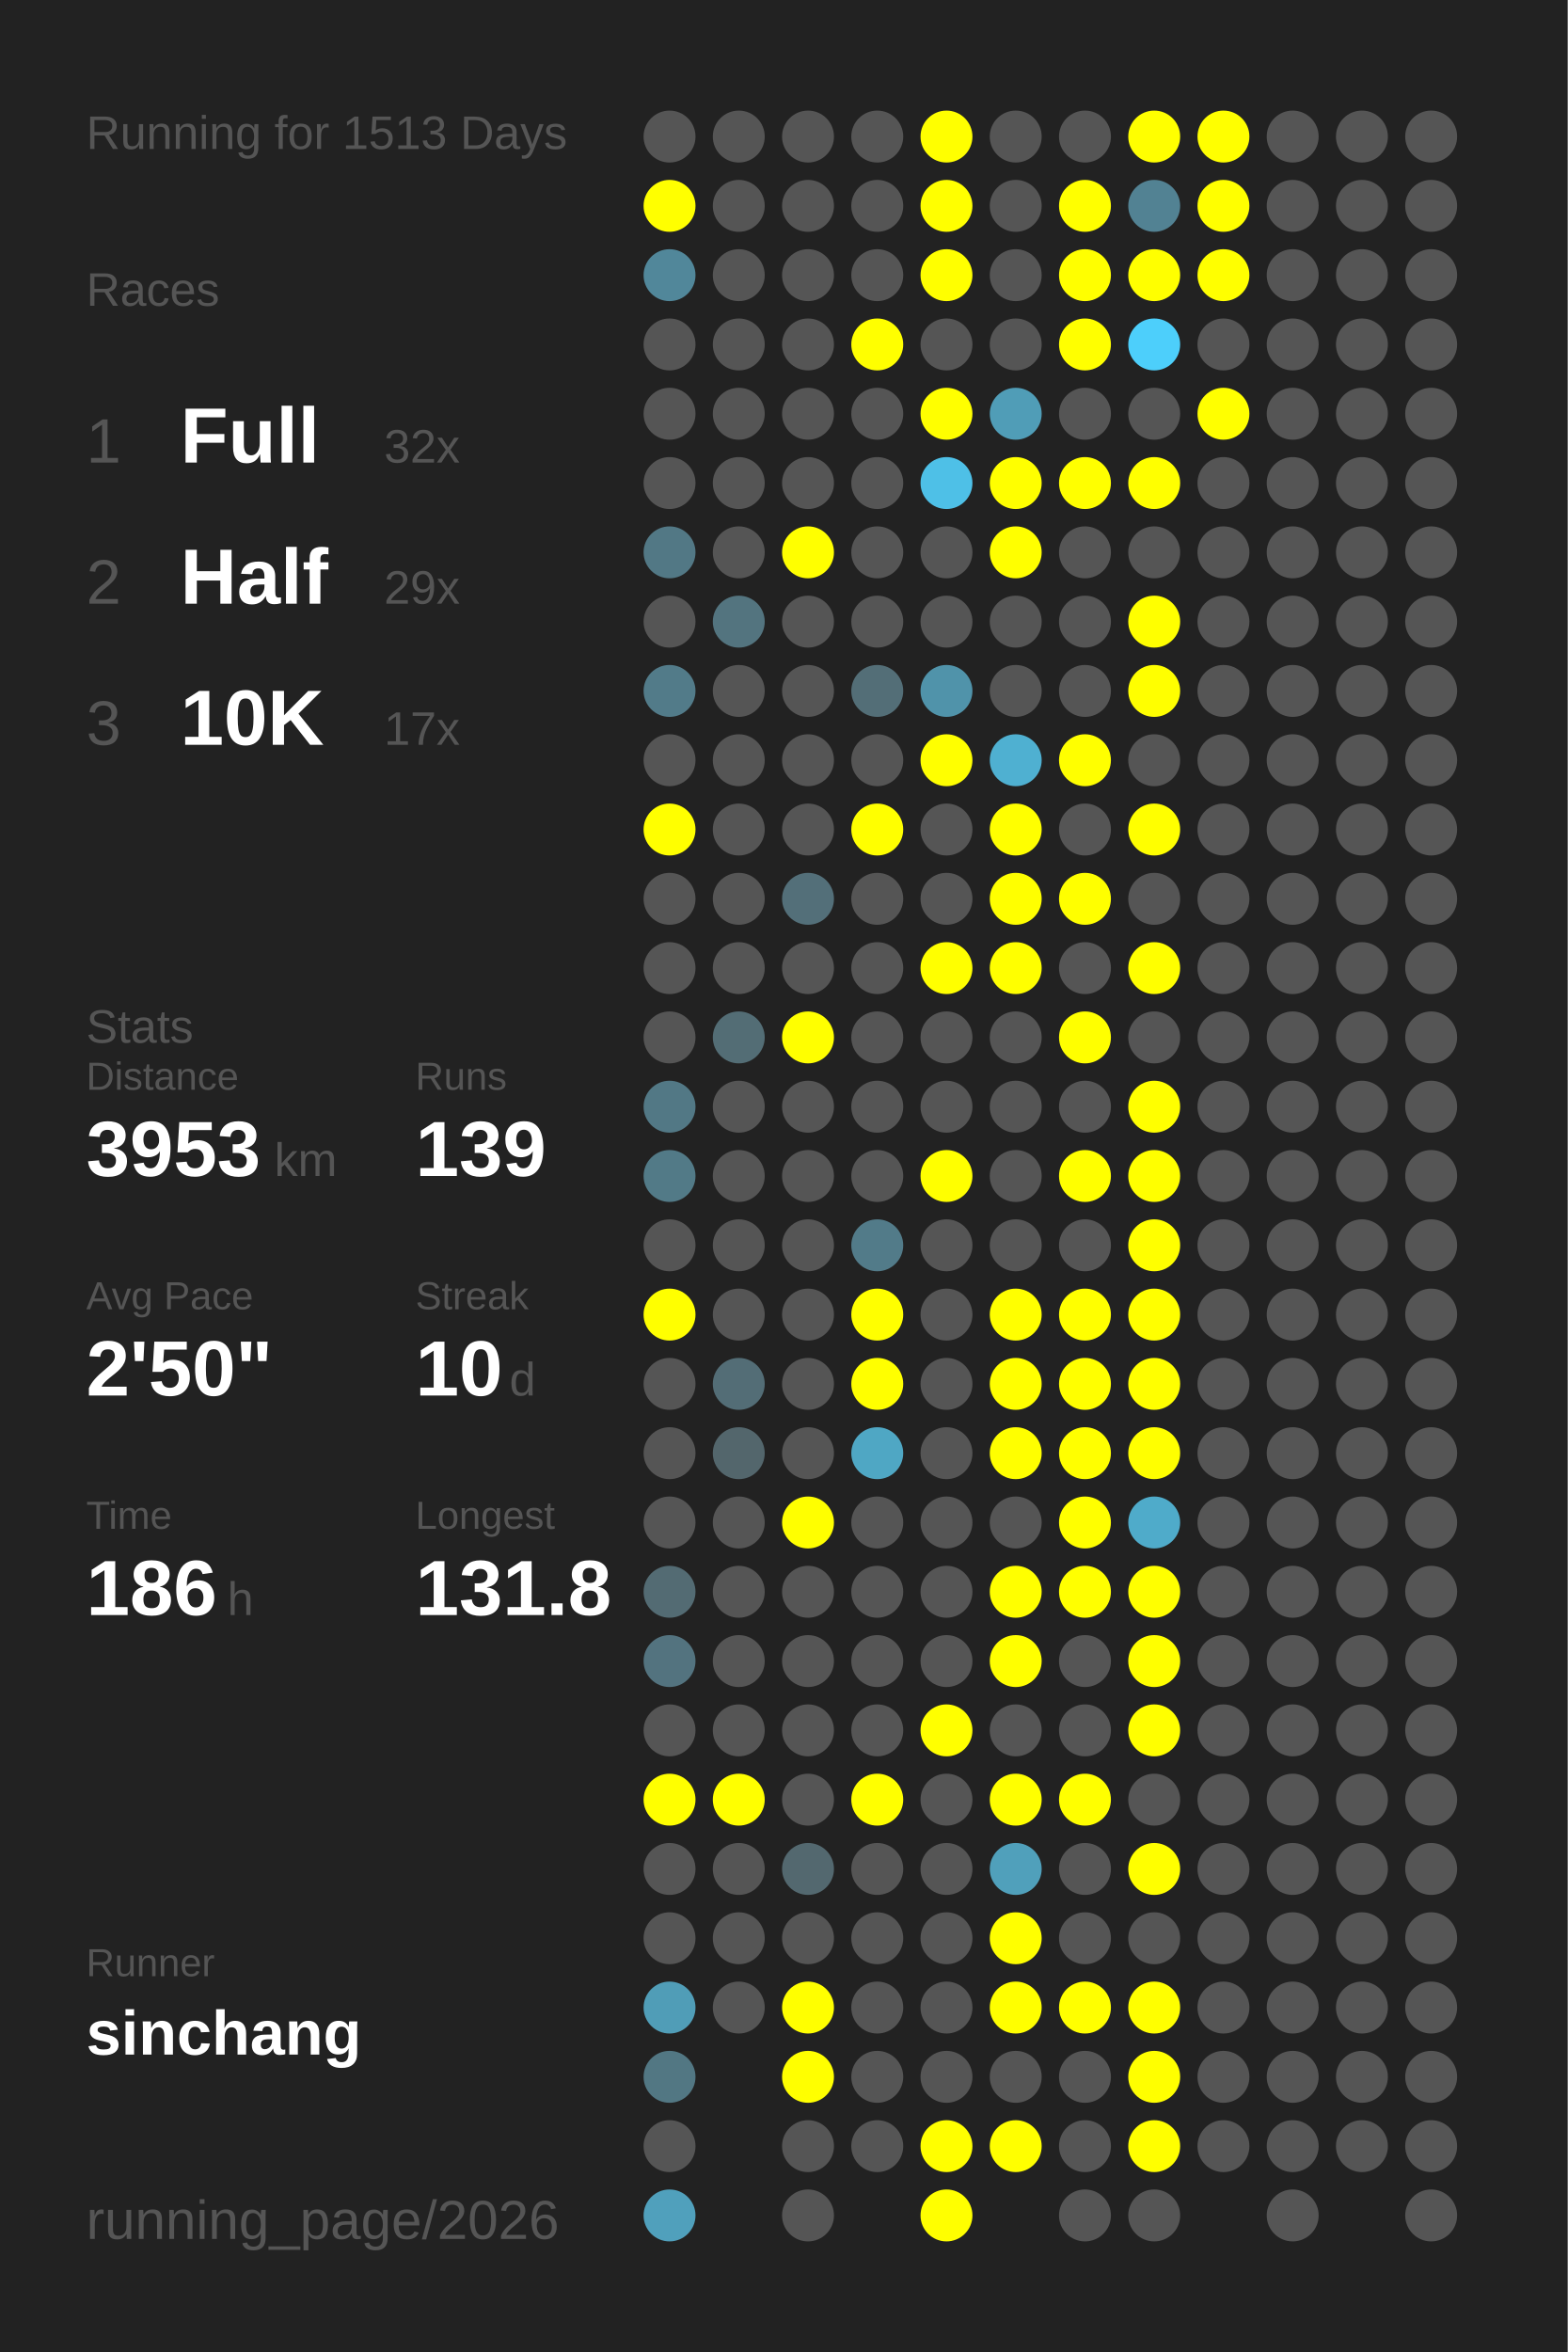
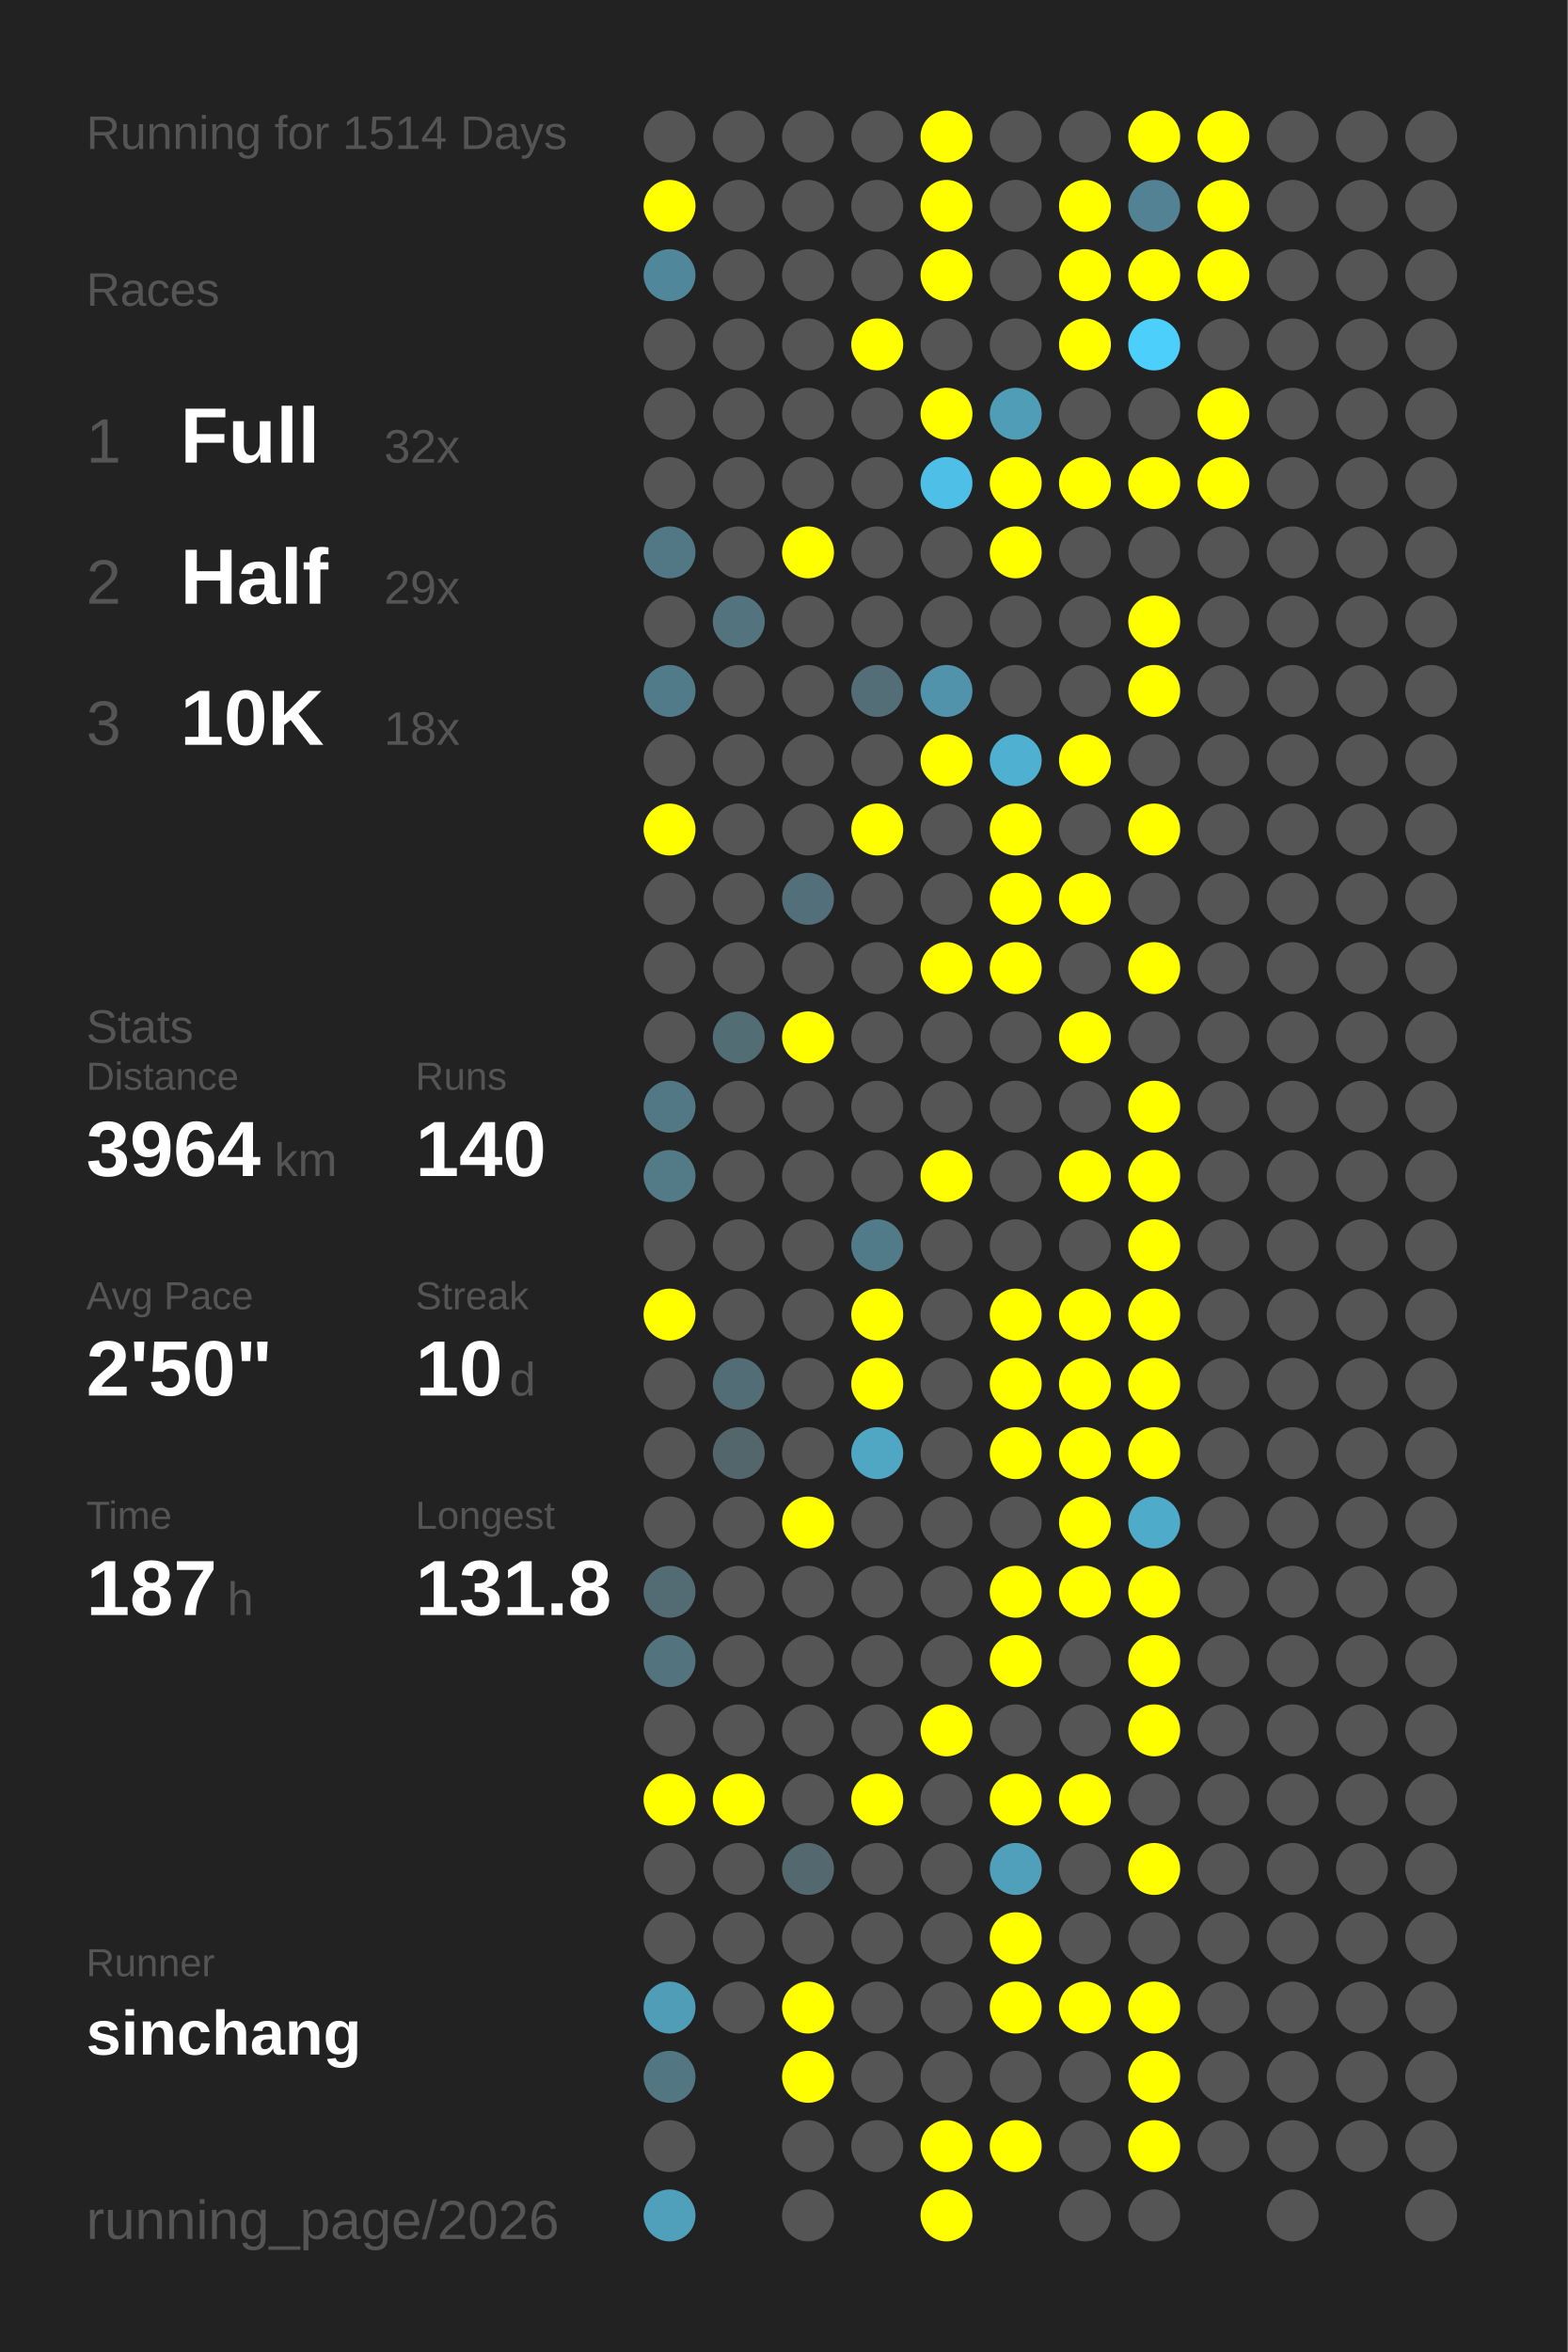
<svg xmlns="http://www.w3.org/2000/svg" baseProfile="full" height="300mm" version="1.1" viewBox="0,0,200,300" width="200mm">
  <defs />
  <rect fill="#222222" height="300" width="200" x="0" y="0" />
-   <text fill="#555555" style="font-size:6px; font-family:Arial;" x="11" y="19">Running for 1513 Days</text>
+   <text fill="#555555" style="font-size:6px; font-family:Arial;" x="11" y="19">Running for 1514 Days</text>
  <text fill="#555555" style="font-size:6px; font-family:Arial;" x="11" y="39">Races</text>
  <text fill="#555555" style="font-size:8px; font-family:Arial;" x="11" y="59">1</text>
  <text fill="#FFFFFF" style="font-size:10px; font-family:Arial; font-weight:bold;" x="23" y="59">Full</text>
  <text fill="#555555" style="font-size:6px; font-family:Arial;" x="49" y="59">32x</text>
  <text fill="#555555" style="font-size:8px; font-family:Arial;" x="11" y="77">2</text>
  <text fill="#FFFFFF" style="font-size:10px; font-family:Arial; font-weight:bold;" x="23" y="77">Half</text>
  <text fill="#555555" style="font-size:6px; font-family:Arial;" x="49" y="77">29x</text>
  <text fill="#555555" style="font-size:8px; font-family:Arial;" x="11" y="95">3</text>
  <text fill="#FFFFFF" style="font-size:10px; font-family:Arial; font-weight:bold;" x="23" y="95">10K</text>
-   <text fill="#555555" style="font-size:6px; font-family:Arial;" x="49" y="95">17x</text>
+   <text fill="#555555" style="font-size:6px; font-family:Arial;" x="49" y="95">18x</text>
  <text fill="#555555" style="font-size:6px; font-family:Arial;" x="11" y="133">Stats</text>
  <text fill="#555555" style="font-size:5px; font-family:Arial;" x="11" y="139">Distance</text>
-   <text fill="#FFFFFF" style="font-size:10px; font-family:Arial; font-weight:bold;" x="11" y="150">3953</text>
+   <text fill="#FFFFFF" style="font-size:10px; font-family:Arial; font-weight:bold;" x="11" y="150">3964</text>
  <text fill="#555555" style="font-size:6px; font-family:Arial;" x="35" y="150">km</text>
  <text fill="#555555" style="font-size:5px; font-family:Arial;" x="53" y="139">Runs</text>
-   <text fill="#FFFFFF" style="font-size:10px; font-family:Arial; font-weight:bold;" x="53" y="150">139</text>
+   <text fill="#FFFFFF" style="font-size:10px; font-family:Arial; font-weight:bold;" x="53" y="150">140</text>
  <text fill="#555555" style="font-size:5px; font-family:Arial;" x="11" y="167">Avg Pace</text>
  <text fill="#FFFFFF" style="font-size:10px; font-family:Arial; font-weight:bold;" x="11" y="178">2'50"</text>
  <text fill="#555555" style="font-size:5px; font-family:Arial;" x="53" y="167">Streak</text>
  <text fill="#FFFFFF" style="font-size:10px; font-family:Arial; font-weight:bold;" x="53" y="178">10</text>
  <text fill="#555555" style="font-size:6px; font-family:Arial;" x="65" y="178">d</text>
  <text fill="#555555" style="font-size:5px; font-family:Arial;" x="11" y="195">Time</text>
-   <text fill="#FFFFFF" style="font-size:10px; font-family:Arial; font-weight:bold;" x="11" y="206">186</text>
+   <text fill="#FFFFFF" style="font-size:10px; font-family:Arial; font-weight:bold;" x="11" y="206">187</text>
  <text fill="#555555" style="font-size:6px; font-family:Arial;" x="29" y="206">h</text>
  <text fill="#555555" style="font-size:5px; font-family:Arial;" x="53" y="195">Longest</text>
  <text fill="#FFFFFF" style="font-size:10px; font-family:Arial; font-weight:bold;" x="53" y="206">131.8</text>
  <text fill="#555555" style="font-size:5px; font-family:Arial;" x="11" y="252.065">Runner</text>
  <text fill="#FFFFFF" style="font-size:8px; font-family:Arial; font-weight:bold;" x="11" y="262.065">sinchang</text>
  <text fill="#555555" style="font-size:7px; font-family:Arial;" x="11" y="285.581">running_page/2026</text>
  <circle cx="85.417" cy="17.419" fill="#555555" r="3.312" />
  <circle cx="85.417" cy="26.258" fill="#FFFF00" r="3.312" />
  <circle cx="85.417" cy="35.097" fill="#51879a" r="3.312" />
  <circle cx="85.417" cy="43.935" fill="#555555" r="3.312" />
  <circle cx="85.417" cy="52.774" fill="#555555" r="3.312" />
  <circle cx="85.417" cy="61.613" fill="#555555" r="3.312" />
  <circle cx="85.417" cy="70.452" fill="#527885" r="3.312" />
  <circle cx="85.417" cy="79.29" fill="#555555" r="3.312" />
  <circle cx="85.417" cy="88.129" fill="#527b89" r="3.312" />
  <circle cx="85.417" cy="96.968" fill="#555555" r="3.312" />
  <circle cx="85.417" cy="105.806" fill="#FFFF00" r="3.312" />
  <circle cx="85.417" cy="114.645" fill="#555555" r="3.312" />
  <circle cx="85.417" cy="123.484" fill="#555555" r="3.312" />
  <circle cx="85.417" cy="132.323" fill="#555555" r="3.312" />
  <circle cx="85.417" cy="141.161" fill="#527885" r="3.312" />
  <circle cx="85.417" cy="150" fill="#527a87" r="3.312" />
  <circle cx="85.417" cy="158.839" fill="#555555" r="3.312" />
  <circle cx="85.417" cy="167.677" fill="#FFFF00" r="3.312" />
  <circle cx="85.417" cy="176.516" fill="#555555" r="3.312" />
  <circle cx="85.417" cy="185.355" fill="#555555" r="3.312" />
  <circle cx="85.417" cy="194.194" fill="#555555" r="3.312" />
  <circle cx="85.417" cy="203.032" fill="#536b73" r="3.312" />
  <circle cx="85.417" cy="211.871" fill="#53737f" r="3.312" />
  <circle cx="85.417" cy="220.71" fill="#555555" r="3.312" />
  <circle cx="85.417" cy="229.548" fill="#FFFF00" r="3.312" />
  <circle cx="85.417" cy="238.387" fill="#555555" r="3.312" />
  <circle cx="85.417" cy="247.226" fill="#555555" r="3.312" />
  <circle cx="85.417" cy="256.065" fill="#509db7" r="3.312" />
  <circle cx="85.417" cy="264.903" fill="#527783" r="3.312" />
  <circle cx="85.417" cy="273.742" fill="#555555" r="3.312" />
  <circle cx="85.417" cy="282.581" fill="#50a0bc" r="3.312" />
  <circle cx="94.25" cy="17.419" fill="#555555" r="3.312" />
  <circle cx="94.25" cy="26.258" fill="#555555" r="3.312" />
  <circle cx="94.25" cy="35.097" fill="#555555" r="3.312" />
  <circle cx="94.25" cy="43.935" fill="#555555" r="3.312" />
  <circle cx="94.25" cy="52.774" fill="#555555" r="3.312" />
  <circle cx="94.25" cy="61.613" fill="#555555" r="3.312" />
  <circle cx="94.25" cy="70.452" fill="#555555" r="3.312" />
  <circle cx="94.25" cy="79.29" fill="#53747f" r="3.312" />
  <circle cx="94.25" cy="88.129" fill="#555555" r="3.312" />
  <circle cx="94.25" cy="96.968" fill="#555555" r="3.312" />
  <circle cx="94.25" cy="105.806" fill="#555555" r="3.312" />
  <circle cx="94.25" cy="114.645" fill="#555555" r="3.312" />
  <circle cx="94.25" cy="123.484" fill="#555555" r="3.312" />
  <circle cx="94.25" cy="132.323" fill="#536d75" r="3.312" />
  <circle cx="94.25" cy="141.161" fill="#555555" r="3.312" />
  <circle cx="94.25" cy="150" fill="#555555" r="3.312" />
  <circle cx="94.25" cy="158.839" fill="#555555" r="3.312" />
  <circle cx="94.25" cy="167.677" fill="#555555" r="3.312" />
  <circle cx="94.25" cy="176.516" fill="#536d76" r="3.312" />
  <circle cx="94.25" cy="185.355" fill="#53666c" r="3.312" />
  <circle cx="94.25" cy="194.194" fill="#555555" r="3.312" />
  <circle cx="94.25" cy="203.032" fill="#555555" r="3.312" />
  <circle cx="94.25" cy="211.871" fill="#555555" r="3.312" />
  <circle cx="94.25" cy="220.71" fill="#555555" r="3.312" />
  <circle cx="94.25" cy="229.548" fill="#FFFF00" r="3.312" />
  <circle cx="94.25" cy="238.387" fill="#555555" r="3.312" />
  <circle cx="94.25" cy="247.226" fill="#555555" r="3.312" />
  <circle cx="94.25" cy="256.065" fill="#555555" r="3.312" />
  <circle cx="103.083" cy="17.419" fill="#555555" r="3.312" />
  <circle cx="103.083" cy="26.258" fill="#555555" r="3.312" />
  <circle cx="103.083" cy="35.097" fill="#555555" r="3.312" />
  <circle cx="103.083" cy="43.935" fill="#555555" r="3.312" />
  <circle cx="103.083" cy="52.774" fill="#555555" r="3.312" />
  <circle cx="103.083" cy="61.613" fill="#555555" r="3.312" />
  <circle cx="103.083" cy="70.452" fill="#FFFF00" r="3.312" />
  <circle cx="103.083" cy="79.29" fill="#555555" r="3.312" />
  <circle cx="103.083" cy="88.129" fill="#555555" r="3.312" />
  <circle cx="103.083" cy="96.968" fill="#555555" r="3.312" />
  <circle cx="103.083" cy="105.806" fill="#555555" r="3.312" />
  <circle cx="103.083" cy="114.645" fill="#536f79" r="3.312" />
  <circle cx="103.083" cy="123.484" fill="#555555" r="3.312" />
  <circle cx="103.083" cy="132.323" fill="#FFFF00" r="3.312" />
  <circle cx="103.083" cy="141.161" fill="#555555" r="3.312" />
  <circle cx="103.083" cy="150" fill="#555555" r="3.312" />
  <circle cx="103.083" cy="158.839" fill="#555555" r="3.312" />
  <circle cx="103.083" cy="167.677" fill="#555555" r="3.312" />
  <circle cx="103.083" cy="176.516" fill="#555555" r="3.312" />
  <circle cx="103.083" cy="185.355" fill="#555555" r="3.312" />
  <circle cx="103.083" cy="194.194" fill="#FFFF00" r="3.312" />
  <circle cx="103.083" cy="203.032" fill="#555555" r="3.312" />
  <circle cx="103.083" cy="211.871" fill="#555555" r="3.312" />
  <circle cx="103.083" cy="220.71" fill="#555555" r="3.312" />
  <circle cx="103.083" cy="229.548" fill="#555555" r="3.312" />
  <circle cx="103.083" cy="238.387" fill="#53686f" r="3.312" />
  <circle cx="103.083" cy="247.226" fill="#555555" r="3.312" />
  <circle cx="103.083" cy="256.065" fill="#FFFF00" r="3.312" />
  <circle cx="103.083" cy="264.903" fill="#FFFF00" r="3.312" />
  <circle cx="103.083" cy="273.742" fill="#555555" r="3.312" />
  <circle cx="103.083" cy="282.581" fill="#555555" r="3.312" />
  <circle cx="111.917" cy="17.419" fill="#555555" r="3.312" />
  <circle cx="111.917" cy="26.258" fill="#555555" r="3.312" />
  <circle cx="111.917" cy="35.097" fill="#555555" r="3.312" />
  <circle cx="111.917" cy="43.935" fill="#FFFF00" r="3.312" />
  <circle cx="111.917" cy="52.774" fill="#555555" r="3.312" />
  <circle cx="111.917" cy="61.613" fill="#555555" r="3.312" />
  <circle cx="111.917" cy="70.452" fill="#555555" r="3.312" />
  <circle cx="111.917" cy="79.29" fill="#555555" r="3.312" />
  <circle cx="111.917" cy="88.129" fill="#536e77" r="3.312" />
  <circle cx="111.917" cy="96.968" fill="#555555" r="3.312" />
  <circle cx="111.917" cy="105.806" fill="#FFFF00" r="3.312" />
  <circle cx="111.917" cy="114.645" fill="#555555" r="3.312" />
  <circle cx="111.917" cy="123.484" fill="#555555" r="3.312" />
  <circle cx="111.917" cy="132.323" fill="#555555" r="3.312" />
  <circle cx="111.917" cy="141.161" fill="#555555" r="3.312" />
  <circle cx="111.917" cy="150" fill="#555555" r="3.312" />
  <circle cx="111.917" cy="158.839" fill="#527b89" r="3.312" />
  <circle cx="111.917" cy="167.677" fill="#FFFF00" r="3.312" />
  <circle cx="111.917" cy="176.516" fill="#FFFF00" r="3.312" />
  <circle cx="111.917" cy="185.355" fill="#4fa7c4" r="3.312" />
  <circle cx="111.917" cy="194.194" fill="#555555" r="3.312" />
  <circle cx="111.917" cy="203.032" fill="#555555" r="3.312" />
  <circle cx="111.917" cy="211.871" fill="#555555" r="3.312" />
  <circle cx="111.917" cy="220.71" fill="#555555" r="3.312" />
  <circle cx="111.917" cy="229.548" fill="#FFFF00" r="3.312" />
  <circle cx="111.917" cy="238.387" fill="#555555" r="3.312" />
  <circle cx="111.917" cy="247.226" fill="#555555" r="3.312" />
  <circle cx="111.917" cy="256.065" fill="#555555" r="3.312" />
  <circle cx="111.917" cy="264.903" fill="#555555" r="3.312" />
  <circle cx="111.917" cy="273.742" fill="#555555" r="3.312" />
  <circle cx="120.75" cy="17.419" fill="#FFFF00" r="3.312" />
  <circle cx="120.75" cy="26.258" fill="#FFFF00" r="3.312" />
  <circle cx="120.75" cy="35.097" fill="#FFFF00" r="3.312" />
  <circle cx="120.75" cy="43.935" fill="#555555" r="3.312" />
  <circle cx="120.75" cy="52.774" fill="#FFFF00" r="3.312" />
  <circle cx="120.75" cy="61.613" fill="#4ec0e7" r="3.312" />
  <circle cx="120.75" cy="70.452" fill="#555555" r="3.312" />
  <circle cx="120.75" cy="79.29" fill="#555555" r="3.312" />
  <circle cx="120.75" cy="88.129" fill="#5093aa" r="3.312" />
  <circle cx="120.75" cy="96.968" fill="#FFFF00" r="3.312" />
  <circle cx="120.75" cy="105.806" fill="#555555" r="3.312" />
  <circle cx="120.75" cy="114.645" fill="#555555" r="3.312" />
  <circle cx="120.75" cy="123.484" fill="#FFFF00" r="3.312" />
  <circle cx="120.75" cy="132.323" fill="#555555" r="3.312" />
  <circle cx="120.75" cy="141.161" fill="#555555" r="3.312" />
  <circle cx="120.75" cy="150" fill="#FFFF00" r="3.312" />
  <circle cx="120.75" cy="158.839" fill="#555555" r="3.312" />
  <circle cx="120.75" cy="167.677" fill="#555555" r="3.312" />
  <circle cx="120.75" cy="176.516" fill="#555555" r="3.312" />
  <circle cx="120.75" cy="185.355" fill="#555555" r="3.312" />
  <circle cx="120.75" cy="194.194" fill="#555555" r="3.312" />
  <circle cx="120.75" cy="203.032" fill="#555555" r="3.312" />
  <circle cx="120.75" cy="211.871" fill="#555555" r="3.312" />
  <circle cx="120.75" cy="220.71" fill="#FFFF00" r="3.312" />
  <circle cx="120.75" cy="229.548" fill="#555555" r="3.312" />
  <circle cx="120.75" cy="238.387" fill="#555555" r="3.312" />
  <circle cx="120.75" cy="247.226" fill="#555555" r="3.312" />
  <circle cx="120.75" cy="256.065" fill="#555555" r="3.312" />
  <circle cx="120.75" cy="264.903" fill="#555555" r="3.312" />
  <circle cx="120.75" cy="273.742" fill="#FFFF00" r="3.312" />
  <circle cx="120.75" cy="282.581" fill="#FFFF00" r="3.312" />
  <circle cx="129.583" cy="17.419" fill="#555555" r="3.312" />
  <circle cx="129.583" cy="26.258" fill="#555555" r="3.312" />
  <circle cx="129.583" cy="35.097" fill="#555555" r="3.312" />
  <circle cx="129.583" cy="43.935" fill="#555555" r="3.312" />
  <circle cx="129.583" cy="52.774" fill="#509db7" r="3.312" />
  <circle cx="129.583" cy="61.613" fill="#FFFF00" r="3.312" />
  <circle cx="129.583" cy="70.452" fill="#FFFF00" r="3.312" />
  <circle cx="129.583" cy="79.29" fill="#555555" r="3.312" />
  <circle cx="129.583" cy="88.129" fill="#555555" r="3.312" />
  <circle cx="129.583" cy="96.968" fill="#4fb0d1" r="3.312" />
  <circle cx="129.583" cy="105.806" fill="#FFFF00" r="3.312" />
  <circle cx="129.583" cy="114.645" fill="#FFFF00" r="3.312" />
  <circle cx="129.583" cy="123.484" fill="#FFFF00" r="3.312" />
  <circle cx="129.583" cy="132.323" fill="#555555" r="3.312" />
  <circle cx="129.583" cy="141.161" fill="#555555" r="3.312" />
  <circle cx="129.583" cy="150" fill="#555555" r="3.312" />
  <circle cx="129.583" cy="158.839" fill="#555555" r="3.312" />
  <circle cx="129.583" cy="167.677" fill="#FFFF00" r="3.312" />
  <circle cx="129.583" cy="176.516" fill="#FFFF00" r="3.312" />
  <circle cx="129.583" cy="185.355" fill="#FFFF00" r="3.312" />
  <circle cx="129.583" cy="194.194" fill="#555555" r="3.312" />
  <circle cx="129.583" cy="203.032" fill="#FFFF00" r="3.312" />
  <circle cx="129.583" cy="211.871" fill="#FFFF00" r="3.312" />
  <circle cx="129.583" cy="220.71" fill="#555555" r="3.312" />
  <circle cx="129.583" cy="229.548" fill="#FFFF00" r="3.312" />
  <circle cx="129.583" cy="238.387" fill="#50a0bb" r="3.312" />
  <circle cx="129.583" cy="247.226" fill="#FFFF00" r="3.312" />
  <circle cx="129.583" cy="256.065" fill="#FFFF00" r="3.312" />
  <circle cx="129.583" cy="264.903" fill="#555555" r="3.312" />
  <circle cx="129.583" cy="273.742" fill="#FFFF00" r="3.312" />
  <circle cx="138.417" cy="17.419" fill="#555555" r="3.312" />
  <circle cx="138.417" cy="26.258" fill="#FFFF00" r="3.312" />
  <circle cx="138.417" cy="35.097" fill="#FFFF00" r="3.312" />
  <circle cx="138.417" cy="43.935" fill="#FFFF00" r="3.312" />
  <circle cx="138.417" cy="52.774" fill="#555555" r="3.312" />
  <circle cx="138.417" cy="61.613" fill="#FFFF00" r="3.312" />
  <circle cx="138.417" cy="70.452" fill="#555555" r="3.312" />
  <circle cx="138.417" cy="79.29" fill="#555555" r="3.312" />
  <circle cx="138.417" cy="88.129" fill="#555555" r="3.312" />
  <circle cx="138.417" cy="96.968" fill="#FFFF00" r="3.312" />
  <circle cx="138.417" cy="105.806" fill="#555555" r="3.312" />
  <circle cx="138.417" cy="114.645" fill="#FFFF00" r="3.312" />
  <circle cx="138.417" cy="123.484" fill="#555555" r="3.312" />
  <circle cx="138.417" cy="132.323" fill="#FFFF00" r="3.312" />
  <circle cx="138.417" cy="141.161" fill="#555555" r="3.312" />
  <circle cx="138.417" cy="150" fill="#FFFF00" r="3.312" />
  <circle cx="138.417" cy="158.839" fill="#555555" r="3.312" />
  <circle cx="138.417" cy="167.677" fill="#FFFF00" r="3.312" />
  <circle cx="138.417" cy="176.516" fill="#FFFF00" r="3.312" />
  <circle cx="138.417" cy="185.355" fill="#FFFF00" r="3.312" />
  <circle cx="138.417" cy="194.194" fill="#FFFF00" r="3.312" />
  <circle cx="138.417" cy="203.032" fill="#FFFF00" r="3.312" />
  <circle cx="138.417" cy="211.871" fill="#555555" r="3.312" />
  <circle cx="138.417" cy="220.71" fill="#555555" r="3.312" />
  <circle cx="138.417" cy="229.548" fill="#FFFF00" r="3.312" />
  <circle cx="138.417" cy="238.387" fill="#555555" r="3.312" />
  <circle cx="138.417" cy="247.226" fill="#555555" r="3.312" />
  <circle cx="138.417" cy="256.065" fill="#FFFF00" r="3.312" />
  <circle cx="138.417" cy="264.903" fill="#555555" r="3.312" />
  <circle cx="138.417" cy="273.742" fill="#555555" r="3.312" />
  <circle cx="138.417" cy="282.581" fill="#555555" r="3.312" />
  <circle cx="147.25" cy="17.419" fill="#FFFF00" r="3.312" />
  <circle cx="147.25" cy="26.258" fill="#528293" r="3.312" />
  <circle cx="147.25" cy="35.097" fill="#FFFF00" r="3.312" />
  <circle cx="147.25" cy="43.935" fill="#4dcffb" r="3.312" />
  <circle cx="147.25" cy="52.774" fill="#555555" r="3.312" />
  <circle cx="147.25" cy="61.613" fill="#FFFF00" r="3.312" />
  <circle cx="147.25" cy="70.452" fill="#555555" r="3.312" />
  <circle cx="147.25" cy="79.29" fill="#FFFF00" r="3.312" />
  <circle cx="147.25" cy="88.129" fill="#FFFF00" r="3.312" />
  <circle cx="147.25" cy="96.968" fill="#555555" r="3.312" />
  <circle cx="147.25" cy="105.806" fill="#FFFF00" r="3.312" />
  <circle cx="147.25" cy="114.645" fill="#555555" r="3.312" />
  <circle cx="147.25" cy="123.484" fill="#FFFF00" r="3.312" />
  <circle cx="147.25" cy="132.323" fill="#555555" r="3.312" />
  <circle cx="147.25" cy="141.161" fill="#FFFF00" r="3.312" />
  <circle cx="147.25" cy="150" fill="#FFFF00" r="3.312" />
  <circle cx="147.25" cy="158.839" fill="#FFFF00" r="3.312" />
  <circle cx="147.25" cy="167.677" fill="#FFFF00" r="3.312" />
  <circle cx="147.25" cy="176.516" fill="#FFFF00" r="3.312" />
  <circle cx="147.25" cy="185.355" fill="#FFFF00" r="3.312" />
  <circle cx="147.25" cy="194.194" fill="#4fabca" r="3.312" />
  <circle cx="147.25" cy="203.032" fill="#FFFF00" r="3.312" />
  <circle cx="147.25" cy="211.871" fill="#FFFF00" r="3.312" />
  <circle cx="147.25" cy="220.71" fill="#FFFF00" r="3.312" />
  <circle cx="147.25" cy="229.548" fill="#555555" r="3.312" />
  <circle cx="147.25" cy="238.387" fill="#FFFF00" r="3.312" />
  <circle cx="147.25" cy="247.226" fill="#555555" r="3.312" />
  <circle cx="147.25" cy="256.065" fill="#FFFF00" r="3.312" />
  <circle cx="147.25" cy="264.903" fill="#FFFF00" r="3.312" />
  <circle cx="147.25" cy="273.742" fill="#FFFF00" r="3.312" />
  <circle cx="147.25" cy="282.581" fill="#555555" r="3.312" />
  <circle cx="156.083" cy="17.419" fill="#FFFF00" r="3.312" />
  <circle cx="156.083" cy="26.258" fill="#FFFF00" r="3.312" />
  <circle cx="156.083" cy="35.097" fill="#FFFF00" r="3.312" />
  <circle cx="156.083" cy="43.935" fill="#555555" r="3.312" />
  <circle cx="156.083" cy="52.774" fill="#FFFF00" r="3.312" />
-   <circle cx="156.083" cy="61.613" fill="#555555" r="3.312" />
+   <circle cx="156.083" cy="61.613" fill="#FFFF00" r="3.312" />
  <circle cx="156.083" cy="70.452" fill="#555555" r="3.312" />
  <circle cx="156.083" cy="79.29" fill="#555555" r="3.312" />
  <circle cx="156.083" cy="88.129" fill="#555555" r="3.312" />
  <circle cx="156.083" cy="96.968" fill="#555555" r="3.312" />
  <circle cx="156.083" cy="105.806" fill="#555555" r="3.312" />
  <circle cx="156.083" cy="114.645" fill="#555555" r="3.312" />
  <circle cx="156.083" cy="123.484" fill="#555555" r="3.312" />
  <circle cx="156.083" cy="132.323" fill="#555555" r="3.312" />
  <circle cx="156.083" cy="141.161" fill="#555555" r="3.312" />
  <circle cx="156.083" cy="150" fill="#555555" r="3.312" />
  <circle cx="156.083" cy="158.839" fill="#555555" r="3.312" />
  <circle cx="156.083" cy="167.677" fill="#555555" r="3.312" />
  <circle cx="156.083" cy="176.516" fill="#555555" r="3.312" />
  <circle cx="156.083" cy="185.355" fill="#555555" r="3.312" />
  <circle cx="156.083" cy="194.194" fill="#555555" r="3.312" />
  <circle cx="156.083" cy="203.032" fill="#555555" r="3.312" />
  <circle cx="156.083" cy="211.871" fill="#555555" r="3.312" />
  <circle cx="156.083" cy="220.71" fill="#555555" r="3.312" />
  <circle cx="156.083" cy="229.548" fill="#555555" r="3.312" />
  <circle cx="156.083" cy="238.387" fill="#555555" r="3.312" />
  <circle cx="156.083" cy="247.226" fill="#555555" r="3.312" />
  <circle cx="156.083" cy="256.065" fill="#555555" r="3.312" />
  <circle cx="156.083" cy="264.903" fill="#555555" r="3.312" />
  <circle cx="156.083" cy="273.742" fill="#555555" r="3.312" />
  <circle cx="164.917" cy="17.419" fill="#555555" r="3.312" />
  <circle cx="164.917" cy="26.258" fill="#555555" r="3.312" />
  <circle cx="164.917" cy="35.097" fill="#555555" r="3.312" />
  <circle cx="164.917" cy="43.935" fill="#555555" r="3.312" />
  <circle cx="164.917" cy="52.774" fill="#555555" r="3.312" />
  <circle cx="164.917" cy="61.613" fill="#555555" r="3.312" />
  <circle cx="164.917" cy="70.452" fill="#555555" r="3.312" />
  <circle cx="164.917" cy="79.29" fill="#555555" r="3.312" />
  <circle cx="164.917" cy="88.129" fill="#555555" r="3.312" />
  <circle cx="164.917" cy="96.968" fill="#555555" r="3.312" />
  <circle cx="164.917" cy="105.806" fill="#555555" r="3.312" />
  <circle cx="164.917" cy="114.645" fill="#555555" r="3.312" />
  <circle cx="164.917" cy="123.484" fill="#555555" r="3.312" />
  <circle cx="164.917" cy="132.323" fill="#555555" r="3.312" />
  <circle cx="164.917" cy="141.161" fill="#555555" r="3.312" />
  <circle cx="164.917" cy="150" fill="#555555" r="3.312" />
  <circle cx="164.917" cy="158.839" fill="#555555" r="3.312" />
  <circle cx="164.917" cy="167.677" fill="#555555" r="3.312" />
  <circle cx="164.917" cy="176.516" fill="#555555" r="3.312" />
  <circle cx="164.917" cy="185.355" fill="#555555" r="3.312" />
  <circle cx="164.917" cy="194.194" fill="#555555" r="3.312" />
  <circle cx="164.917" cy="203.032" fill="#555555" r="3.312" />
  <circle cx="164.917" cy="211.871" fill="#555555" r="3.312" />
  <circle cx="164.917" cy="220.71" fill="#555555" r="3.312" />
  <circle cx="164.917" cy="229.548" fill="#555555" r="3.312" />
  <circle cx="164.917" cy="238.387" fill="#555555" r="3.312" />
  <circle cx="164.917" cy="247.226" fill="#555555" r="3.312" />
  <circle cx="164.917" cy="256.065" fill="#555555" r="3.312" />
  <circle cx="164.917" cy="264.903" fill="#555555" r="3.312" />
  <circle cx="164.917" cy="273.742" fill="#555555" r="3.312" />
  <circle cx="164.917" cy="282.581" fill="#555555" r="3.312" />
  <circle cx="173.75" cy="17.419" fill="#555555" r="3.312" />
  <circle cx="173.75" cy="26.258" fill="#555555" r="3.312" />
  <circle cx="173.75" cy="35.097" fill="#555555" r="3.312" />
  <circle cx="173.75" cy="43.935" fill="#555555" r="3.312" />
  <circle cx="173.75" cy="52.774" fill="#555555" r="3.312" />
  <circle cx="173.75" cy="61.613" fill="#555555" r="3.312" />
  <circle cx="173.75" cy="70.452" fill="#555555" r="3.312" />
  <circle cx="173.75" cy="79.29" fill="#555555" r="3.312" />
  <circle cx="173.75" cy="88.129" fill="#555555" r="3.312" />
  <circle cx="173.75" cy="96.968" fill="#555555" r="3.312" />
  <circle cx="173.75" cy="105.806" fill="#555555" r="3.312" />
  <circle cx="173.75" cy="114.645" fill="#555555" r="3.312" />
  <circle cx="173.75" cy="123.484" fill="#555555" r="3.312" />
  <circle cx="173.75" cy="132.323" fill="#555555" r="3.312" />
  <circle cx="173.75" cy="141.161" fill="#555555" r="3.312" />
  <circle cx="173.75" cy="150" fill="#555555" r="3.312" />
  <circle cx="173.75" cy="158.839" fill="#555555" r="3.312" />
  <circle cx="173.75" cy="167.677" fill="#555555" r="3.312" />
  <circle cx="173.75" cy="176.516" fill="#555555" r="3.312" />
  <circle cx="173.75" cy="185.355" fill="#555555" r="3.312" />
  <circle cx="173.75" cy="194.194" fill="#555555" r="3.312" />
  <circle cx="173.75" cy="203.032" fill="#555555" r="3.312" />
  <circle cx="173.75" cy="211.871" fill="#555555" r="3.312" />
  <circle cx="173.75" cy="220.71" fill="#555555" r="3.312" />
  <circle cx="173.75" cy="229.548" fill="#555555" r="3.312" />
  <circle cx="173.75" cy="238.387" fill="#555555" r="3.312" />
  <circle cx="173.75" cy="247.226" fill="#555555" r="3.312" />
  <circle cx="173.75" cy="256.065" fill="#555555" r="3.312" />
  <circle cx="173.75" cy="264.903" fill="#555555" r="3.312" />
  <circle cx="173.75" cy="273.742" fill="#555555" r="3.312" />
  <circle cx="182.583" cy="17.419" fill="#555555" r="3.312" />
  <circle cx="182.583" cy="26.258" fill="#555555" r="3.312" />
  <circle cx="182.583" cy="35.097" fill="#555555" r="3.312" />
  <circle cx="182.583" cy="43.935" fill="#555555" r="3.312" />
  <circle cx="182.583" cy="52.774" fill="#555555" r="3.312" />
  <circle cx="182.583" cy="61.613" fill="#555555" r="3.312" />
  <circle cx="182.583" cy="70.452" fill="#555555" r="3.312" />
  <circle cx="182.583" cy="79.29" fill="#555555" r="3.312" />
  <circle cx="182.583" cy="88.129" fill="#555555" r="3.312" />
  <circle cx="182.583" cy="96.968" fill="#555555" r="3.312" />
  <circle cx="182.583" cy="105.806" fill="#555555" r="3.312" />
  <circle cx="182.583" cy="114.645" fill="#555555" r="3.312" />
  <circle cx="182.583" cy="123.484" fill="#555555" r="3.312" />
  <circle cx="182.583" cy="132.323" fill="#555555" r="3.312" />
  <circle cx="182.583" cy="141.161" fill="#555555" r="3.312" />
  <circle cx="182.583" cy="150" fill="#555555" r="3.312" />
  <circle cx="182.583" cy="158.839" fill="#555555" r="3.312" />
  <circle cx="182.583" cy="167.677" fill="#555555" r="3.312" />
  <circle cx="182.583" cy="176.516" fill="#555555" r="3.312" />
  <circle cx="182.583" cy="185.355" fill="#555555" r="3.312" />
  <circle cx="182.583" cy="194.194" fill="#555555" r="3.312" />
  <circle cx="182.583" cy="203.032" fill="#555555" r="3.312" />
  <circle cx="182.583" cy="211.871" fill="#555555" r="3.312" />
  <circle cx="182.583" cy="220.71" fill="#555555" r="3.312" />
  <circle cx="182.583" cy="229.548" fill="#555555" r="3.312" />
  <circle cx="182.583" cy="238.387" fill="#555555" r="3.312" />
  <circle cx="182.583" cy="247.226" fill="#555555" r="3.312" />
  <circle cx="182.583" cy="256.065" fill="#555555" r="3.312" />
  <circle cx="182.583" cy="264.903" fill="#555555" r="3.312" />
  <circle cx="182.583" cy="273.742" fill="#555555" r="3.312" />
  <circle cx="182.583" cy="282.581" fill="#555555" r="3.312" />
</svg>
